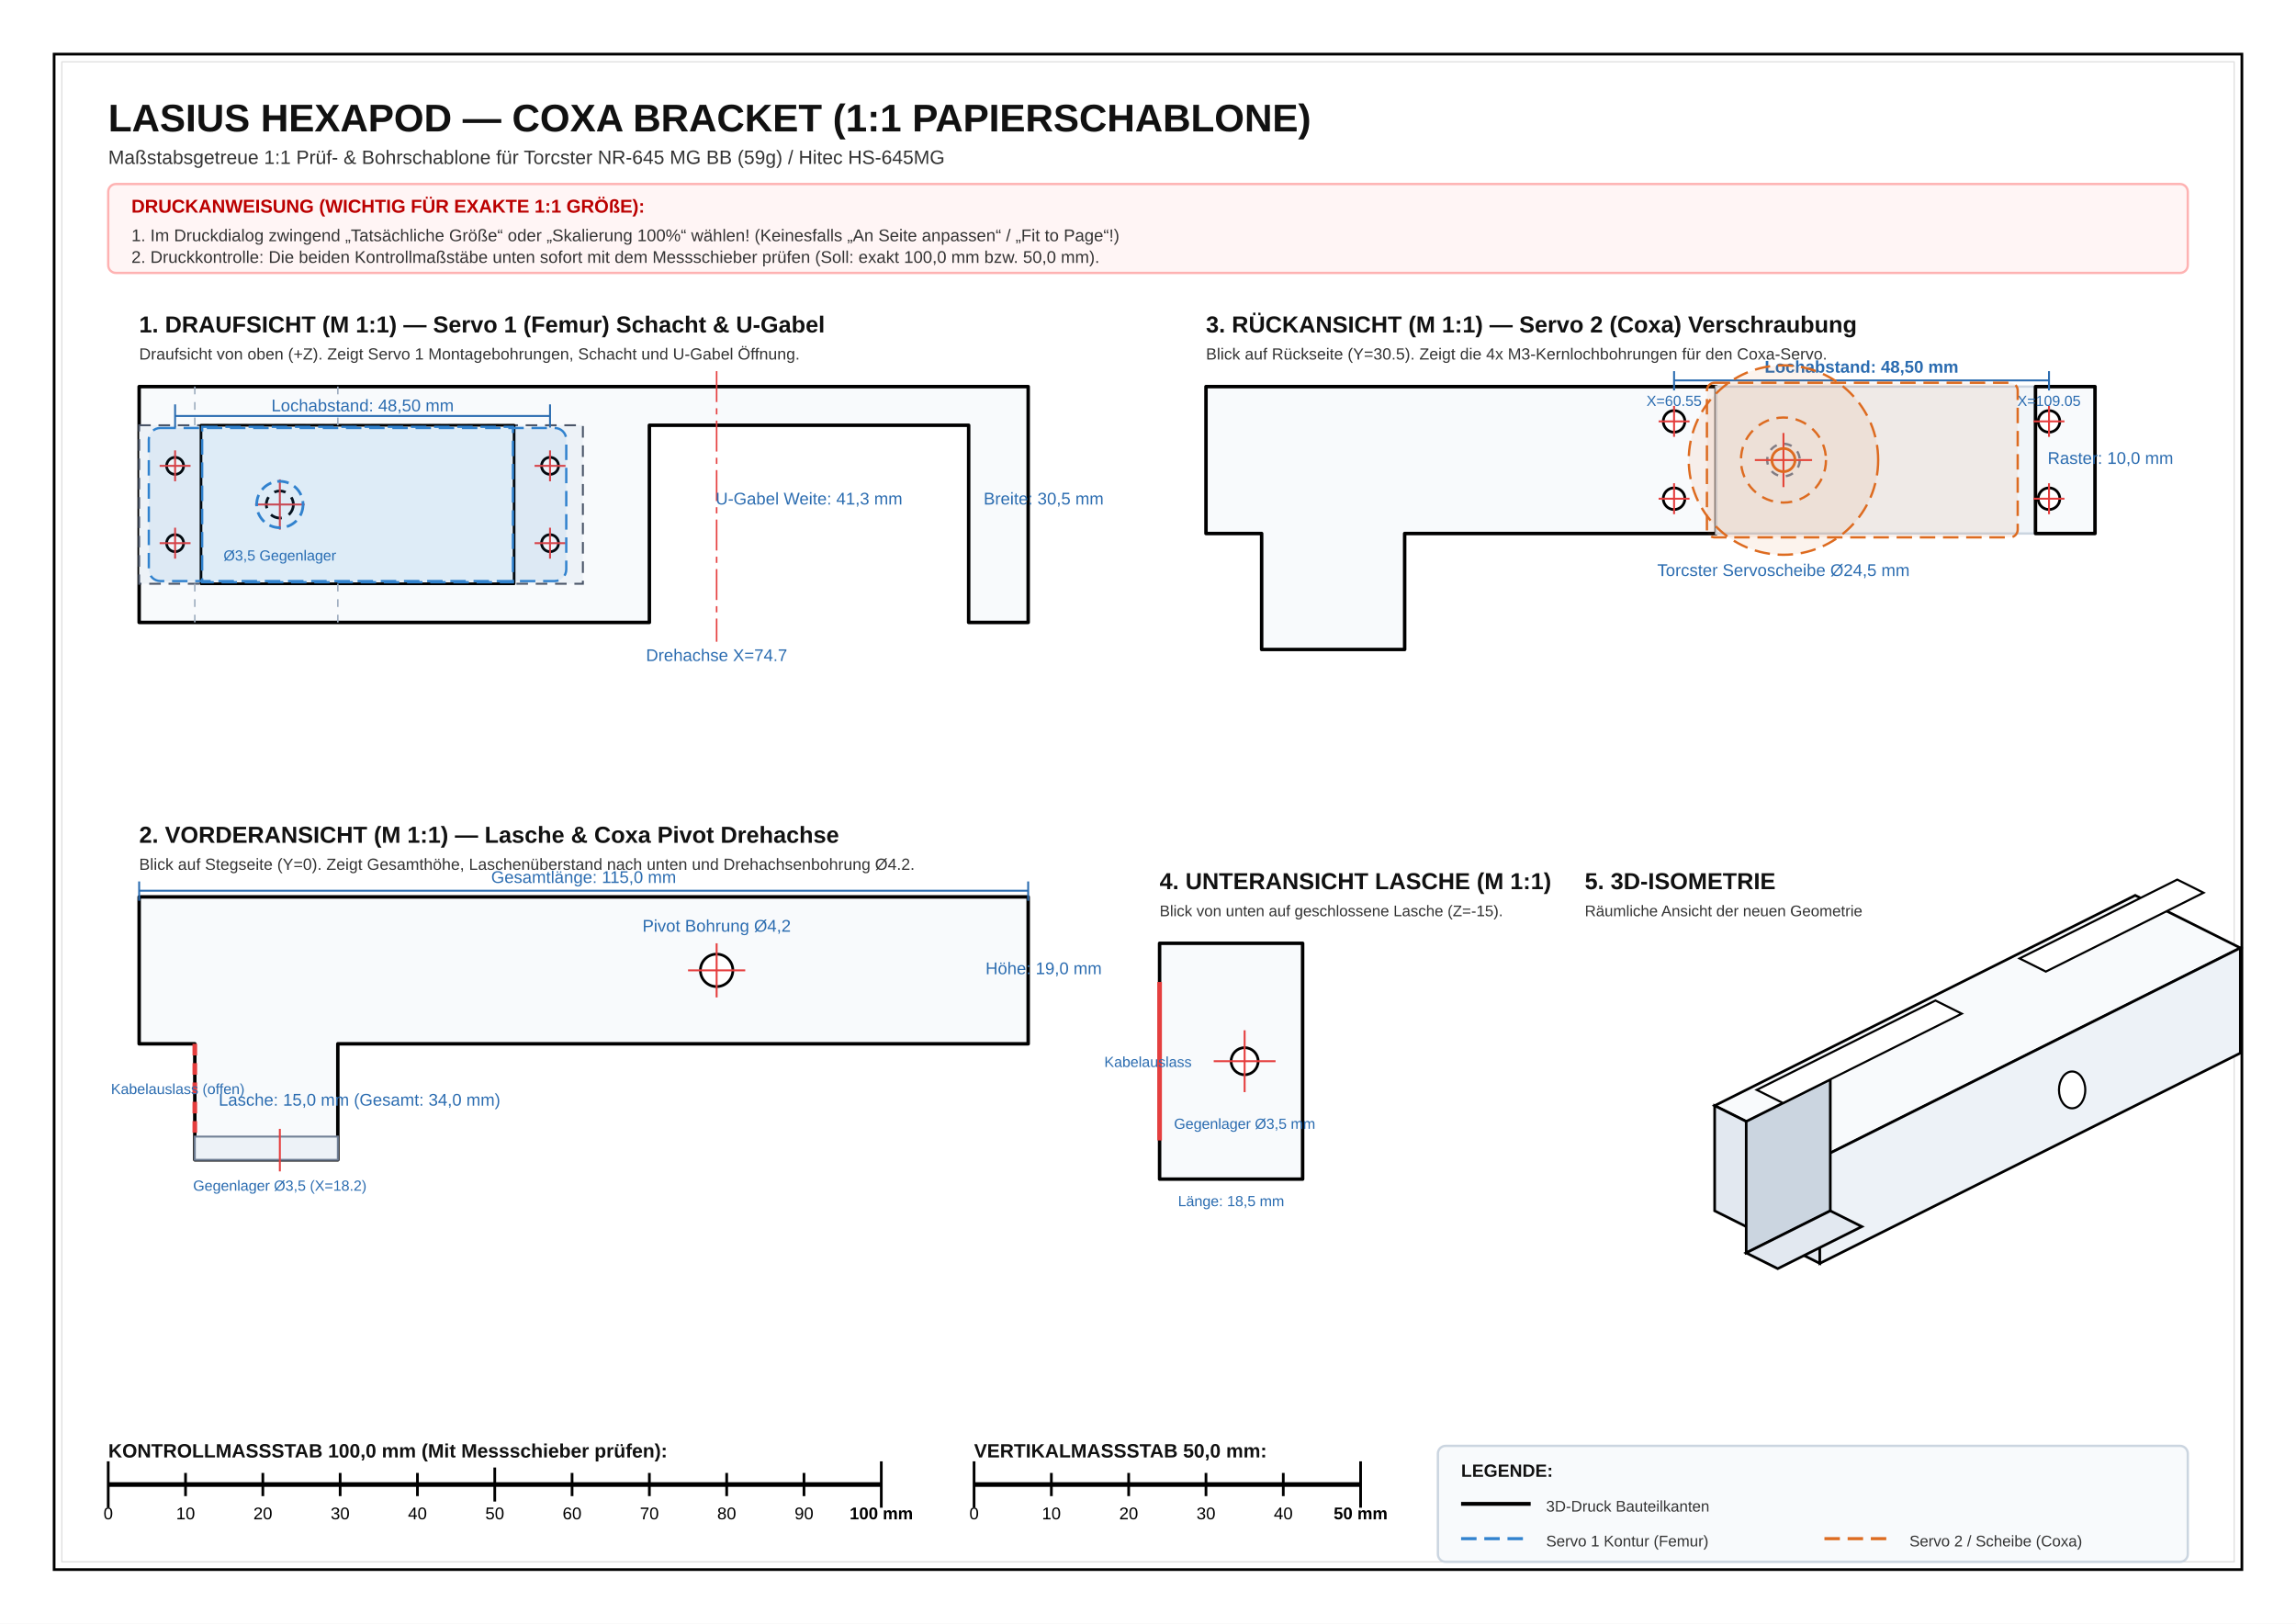
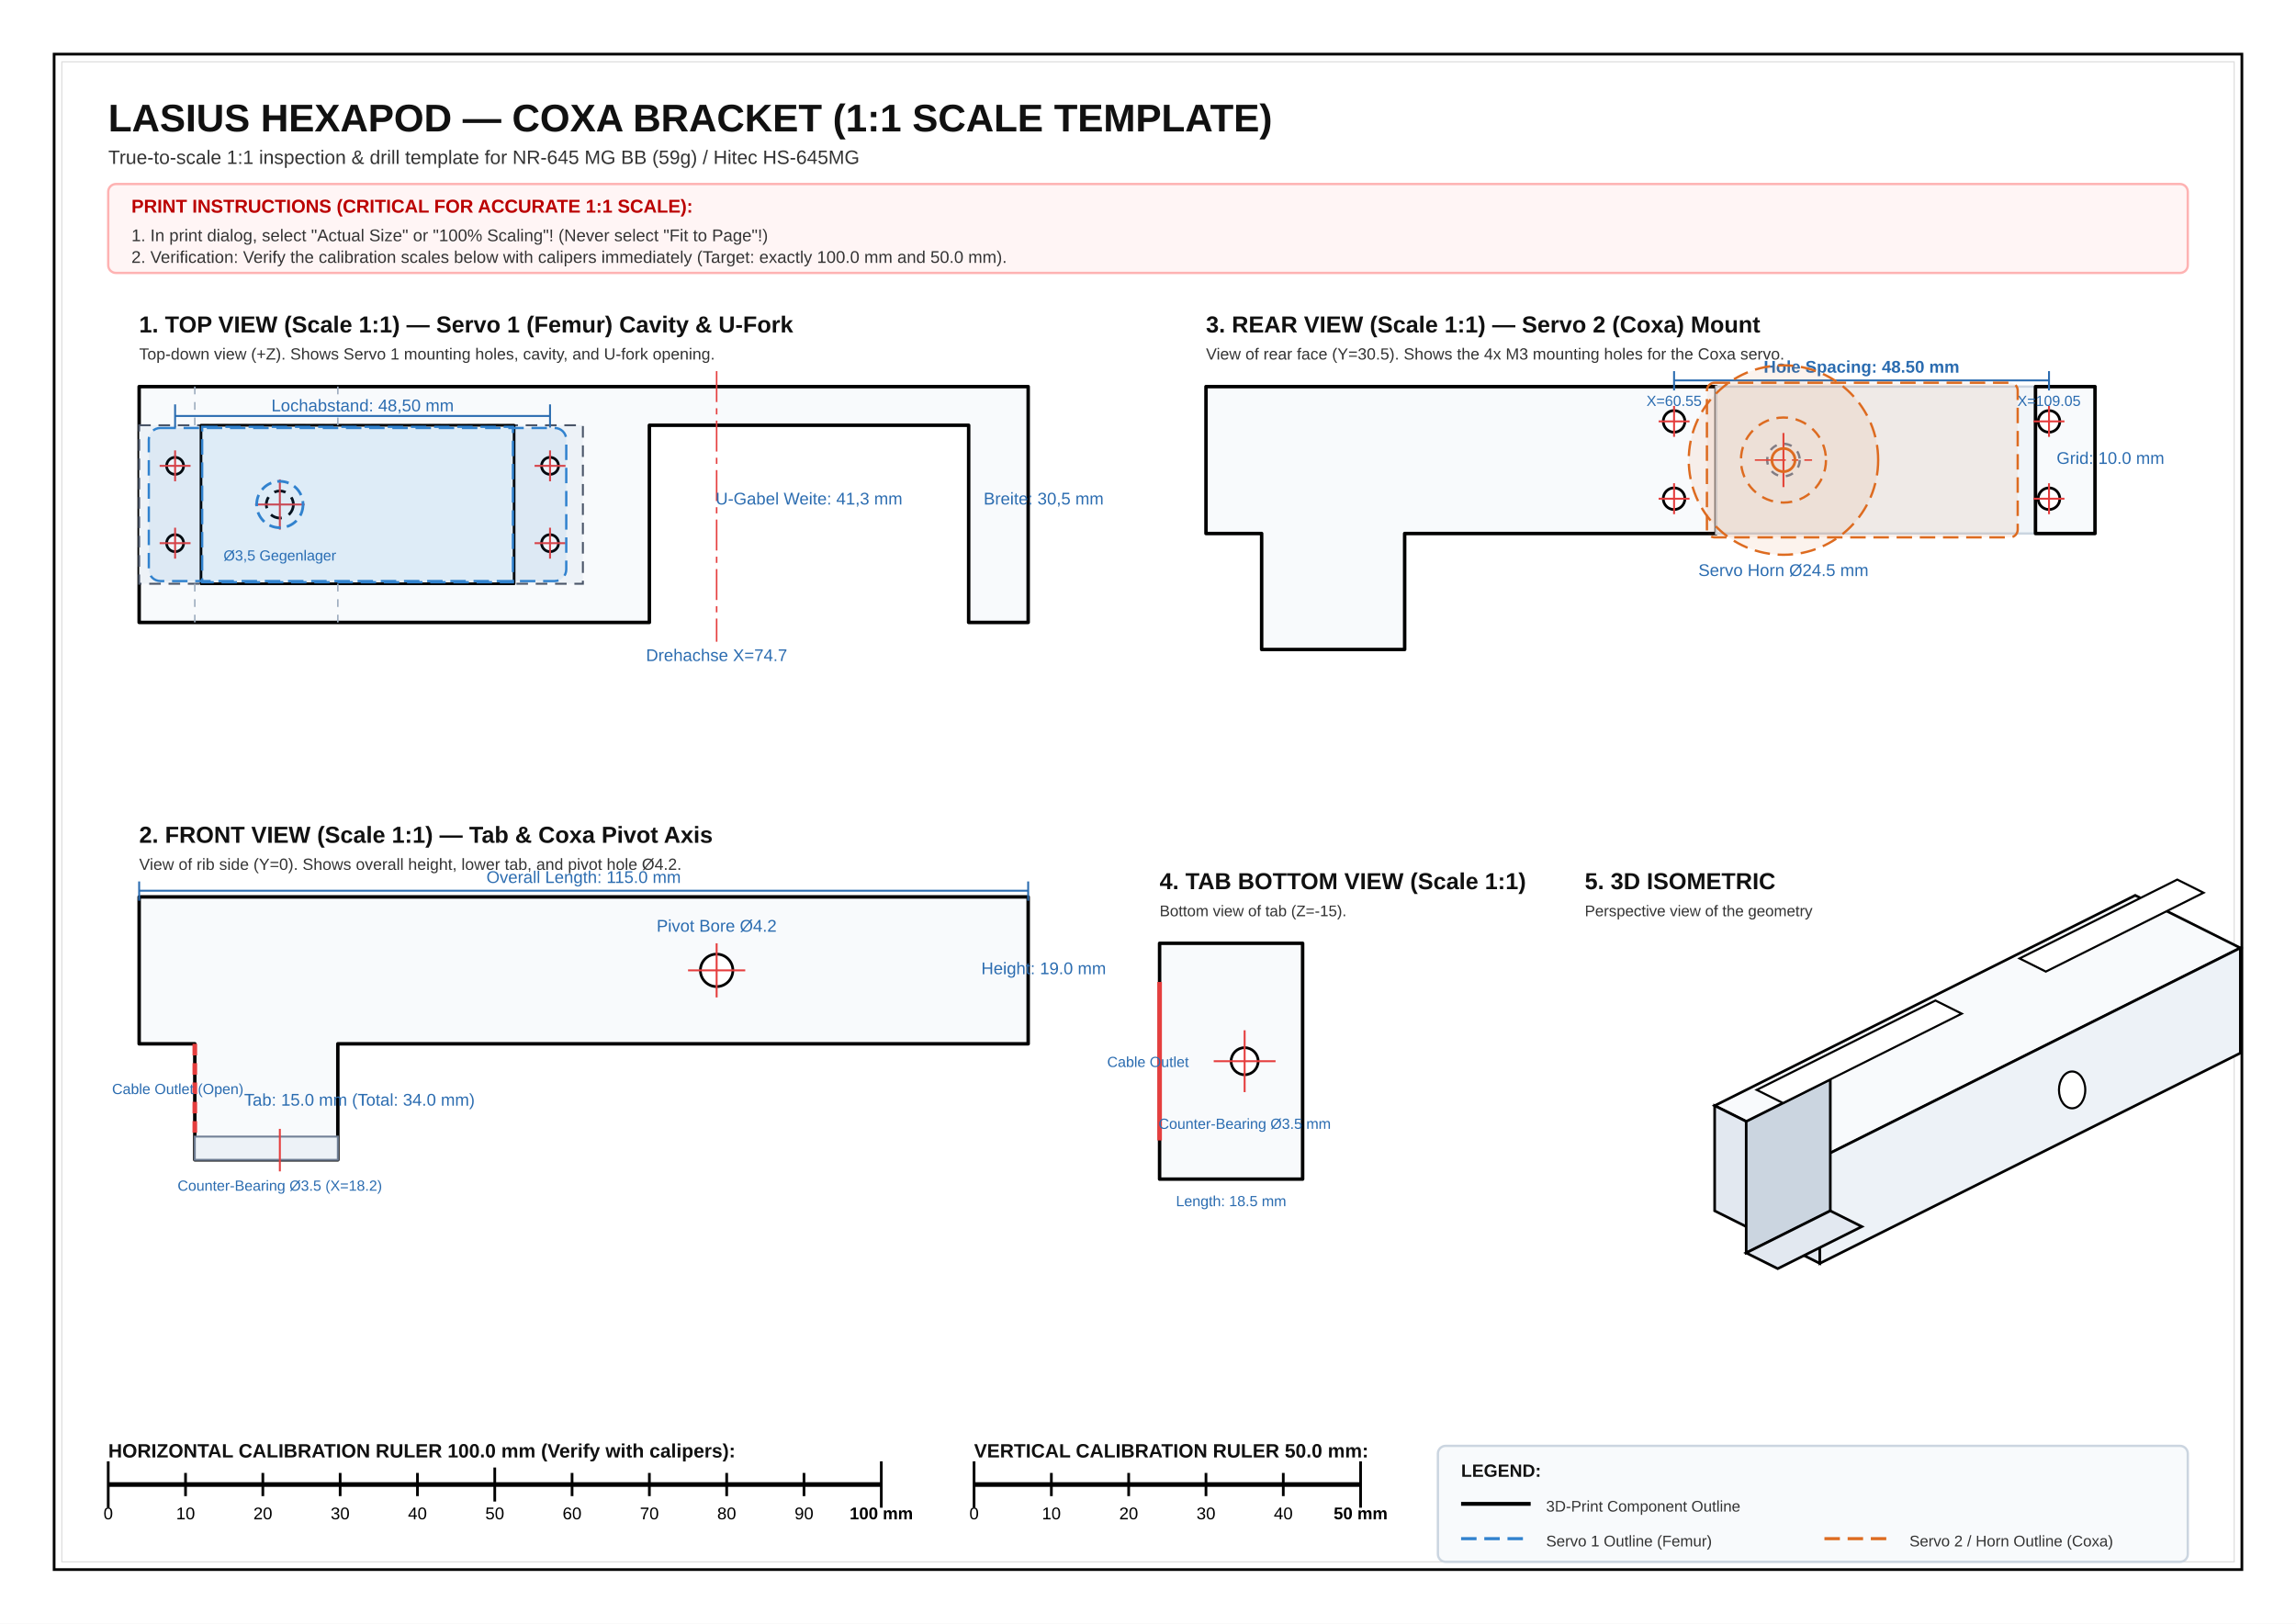
<svg xmlns="http://www.w3.org/2000/svg" width="297.0mm" height="210.0mm" viewBox="0 0 297.0 210.0">
  <defs>
    <style>
      .border { fill: none; stroke: #000; stroke-width: 0.35; }
      .title { font-family: 'Liberation Sans', Arial, sans-serif; font-weight: bold; fill: #111; }
      .subtitle { font-family: 'Liberation Sans', Arial, sans-serif; fill: #333; }
      .note { font-family: 'Liberation Sans', Arial, sans-serif; fill: #b00; font-weight: bold; }
      .part-solid { fill: #f8fafc; stroke: #000000; stroke-width: 0.45; stroke-linejoin: round; stroke-linecap: round; }
      .part-cutout { fill: #ffffff; stroke: #000000; stroke-width: 0.35; stroke-linejoin: round; }
      .part-recess { fill: #edf2f7; stroke: #4a5568; stroke-width: 0.25; stroke-dasharray: 1.5,1; }
      .centerline { stroke: #e53e3e; stroke-width: 0.2; stroke-dasharray: 4,0.8,0.8,0.8; }
      .crosshair { stroke: #e53e3e; stroke-width: 0.25; }
      .hole { fill: #ffffff; stroke: #000000; stroke-width: 0.35; }
      .dim-line { stroke: #2b6cb0; stroke-width: 0.25; }
      .dim-text { font-family: 'Liberation Sans', Arial, sans-serif; font-size: 2.2px; fill: #2b6cb0; text-anchor: middle; }
      .dim-text-sm { font-family: 'Liberation Sans', Arial, sans-serif; font-size: 1.9px; fill: #2b6cb0; text-anchor: middle; }
      .servo-overlay { fill: rgba(49, 130, 206, 0.08); stroke: #3182ce; stroke-width: 0.3; stroke-dasharray: 2,1; }
      .horn-overlay { fill: rgba(221, 107, 32, 0.08); stroke: #dd6b20; stroke-width: 0.3; stroke-dasharray: 2,1; }
      .ruler-tick { stroke: #000; stroke-width: 0.35; }
      .ruler-text { font-family: 'Liberation Sans', Arial, sans-serif; font-size: 2.2px; fill: #000; text-anchor: middle; }
    </style>
  </defs>
  <rect x="0" y="0" width="297.0" height="210.0" fill="#ffffff" />
  <rect x="7" y="7" width="283.0" height="196.0" class="border" />
  <rect x="8" y="8" width="281.0" height="194.0" fill="none" stroke="#ddd" stroke-width="0.15" />
  <g transform="translate(14, 17)">
-     <text x="0" y="0" class="title" font-size="5.0">LASIUS HEXAPOD — COXA BRACKET (1:1 PAPIERSCHABLONE)</text>
-     <text x="0" y="4.2" class="subtitle" font-size="2.5">Maßstabsgetreue 1:1 Prüf- &amp; Bohrschablone für Torcster NR-645 MG BB (59g) / Hitec HS-645MG</text>
+     <text x="0" y="0" class="title" font-size="5.0">LASIUS HEXAPOD — COXA BRACKET (1:1 SCALE TEMPLATE)</text>
+     <text x="0" y="4.2" class="subtitle" font-size="2.5">True-to-scale 1:1 inspection &amp; drill template for NR-645 MG BB (59g) / Hitec HS-645MG</text>
    <rect x="0" y="6.8" width="269" height="11.5" fill="#fff5f5" stroke="#feb2b2" stroke-width="0.3" rx="1" />
-     <text x="3" y="10.5" class="note" font-size="2.4">DRUCKANWEISUNG (WICHTIG FÜR EXAKTE 1:1 GRÖßE):</text>
-     <text x="3" y="14.2" class="subtitle" font-size="2.2">1. Im Druckdialog zwingend „Tatsächliche Größe“ oder „Skalierung 100%“ wählen! (Keinesfalls „An Seite anpassen“ / „Fit to Page“!)</text>
-     <text x="3" y="17.0" class="subtitle" font-size="2.2">2. Druckkontrolle: Die beiden Kontrollmaßstäbe unten sofort mit dem Messschieber prüfen (Soll: exakt 100,0 mm bzw. 50,0 mm).</text>
+     <text x="3" y="10.5" class="note" font-size="2.4">PRINT INSTRUCTIONS (CRITICAL FOR ACCURATE 1:1 SCALE):</text>
+     <text x="3" y="14.2" class="subtitle" font-size="2.2">1. In print dialog, select "Actual Size" or "100% Scaling"! (Never select "Fit to Page"!)</text>
+     <text x="3" y="17.0" class="subtitle" font-size="2.2">2. Verification: Verify the calibration scales below with calipers immediately (Target: exactly 100.0 mm and 50.0 mm).</text>
  </g>
  <g transform="translate(14, 192)">
-     <text x="0" y="-3.5" class="title" font-size="2.5">KONTROLLMASSSTAB 100,0 mm (Mit Messschieber prüfen):</text>
+     <text x="0" y="-3.5" class="title" font-size="2.5">HORIZONTAL CALIBRATION RULER 100.0 mm (Verify with calipers):</text>
    <line x1="0" y1="0" x2="100" y2="0" stroke="#000" stroke-width="0.6" />
    <line x1="0" y1="-3" x2="0" y2="3" class="ruler-tick" stroke-width="0.6" />
    <line x1="100" y1="-3" x2="100" y2="3" class="ruler-tick" stroke-width="0.6" />
    <line x1="10" y1="-1.5" x2="10" y2="1.5" class="ruler-tick" />
    <text x="10" y="4.5" class="ruler-text">10</text>
    <line x1="20" y1="-1.5" x2="20" y2="1.5" class="ruler-tick" />
    <text x="20" y="4.5" class="ruler-text">20</text>
    <line x1="30" y1="-1.5" x2="30" y2="1.5" class="ruler-tick" />
    <text x="30" y="4.5" class="ruler-text">30</text>
    <line x1="40" y1="-1.5" x2="40" y2="1.5" class="ruler-tick" />
    <text x="40" y="4.5" class="ruler-text">40</text>
    <line x1="50" y1="-2.2" x2="50" y2="2.2" class="ruler-tick" />
    <text x="50" y="4.5" class="ruler-text">50</text>
    <line x1="60" y1="-1.5" x2="60" y2="1.5" class="ruler-tick" />
    <text x="60" y="4.5" class="ruler-text">60</text>
    <line x1="70" y1="-1.5" x2="70" y2="1.5" class="ruler-tick" />
    <text x="70" y="4.5" class="ruler-text">70</text>
    <line x1="80" y1="-1.5" x2="80" y2="1.5" class="ruler-tick" />
    <text x="80" y="4.5" class="ruler-text">80</text>
    <line x1="90" y1="-1.5" x2="90" y2="1.5" class="ruler-tick" />
    <text x="90" y="4.5" class="ruler-text">90</text>
    <text x="0" y="4.5" class="ruler-text">0</text>
    <text x="100" y="4.5" class="ruler-text" font-weight="bold">100 mm</text>
  </g>
  <g transform="translate(126, 192)">
-     <text x="0" y="-3.5" class="title" font-size="2.5">VERTIKALMASSSTAB 50,0 mm:</text>
+     <text x="0" y="-3.5" class="title" font-size="2.5">VERTICAL CALIBRATION RULER 50.0 mm:</text>
    <line x1="0" y1="0" x2="50" y2="0" stroke="#000" stroke-width="0.6" />
    <line x1="0" y1="-3" x2="0" y2="3" class="ruler-tick" stroke-width="0.6" />
    <line x1="50" y1="-3" x2="50" y2="3" class="ruler-tick" stroke-width="0.6" />
    <line x1="10" y1="-1.5" x2="10" y2="1.5" class="ruler-tick" />
    <text x="10" y="4.5" class="ruler-text">10</text>
    <line x1="20" y1="-1.5" x2="20" y2="1.5" class="ruler-tick" />
    <text x="20" y="4.5" class="ruler-text">20</text>
    <line x1="30" y1="-1.5" x2="30" y2="1.5" class="ruler-tick" />
    <text x="30" y="4.5" class="ruler-text">30</text>
    <line x1="40" y1="-1.5" x2="40" y2="1.5" class="ruler-tick" />
    <text x="40" y="4.5" class="ruler-text">40</text>
    <text x="0" y="4.5" class="ruler-text">0</text>
    <text x="50" y="4.5" class="ruler-text" font-weight="bold">50 mm</text>
  </g>
  <g transform="translate(186, 187)">
    <rect x="0" y="0" width="97" height="15" fill="#f8fafc" stroke="#cbd5e0" stroke-width="0.3" rx="1" />
-     <text x="3" y="4" class="title" font-size="2.3">LEGENDE:</text>
+     <text x="3" y="4" class="title" font-size="2.3">LEGEND:</text>
    <line x1="3" y1="7.5" x2="12" y2="7.5" stroke="#000" stroke-width="0.5" />
-     <text x="14" y="8.5" class="subtitle" font-size="2.0">3D-Druck Bauteilkanten</text>
+     <text x="14" y="8.5" class="subtitle" font-size="2.0">3D-Print Component Outline</text>
    <line x1="3" y1="12" x2="12" y2="12" stroke="#3182ce" stroke-width="0.4" stroke-dasharray="2,1" />
-     <text x="14" y="13" class="subtitle" font-size="2.0" fill="#2b6cb0">Servo 1 Kontur (Femur)</text>
+     <text x="14" y="13" class="subtitle" font-size="2.0" fill="#2b6cb0">Servo 1 Outline (Femur)</text>
    <line x1="50" y1="12" x2="59" y2="12" stroke="#dd6b20" stroke-width="0.4" stroke-dasharray="2,1" />
-     <text x="61" y="13" class="subtitle" font-size="2.0" fill="#c05621">Servo 2 / Scheibe (Coxa)</text>
+     <text x="61" y="13" class="subtitle" font-size="2.0" fill="#c05621">Servo 2 / Horn Outline (Coxa)</text>
  </g>
  <g transform="translate(18.0, 50.0)">
-     <text x="0" y="-7" class="title" font-size="3.0">1. DRAUFSICHT (M 1:1) — Servo 1 (Femur) Schacht &amp; U-Gabel</text>
-     <text x="0" y="-3.5" class="subtitle" font-size="2.1">Draufsicht von oben (+Z). Zeigt Servo 1 Montagebohrungen, Schacht und U-Gabel Öffnung.</text>
+     <text x="0" y="-7" class="title" font-size="3.0">1. TOP VIEW (Scale 1:1) — Servo 1 (Femur) Cavity &amp; U-Fork</text>
+     <text x="0" y="-3.5" class="subtitle" font-size="2.1">Top-down view (+Z). Shows Servo 1 mounting holes, cavity, and U-fork opening.</text>
    <path d="M 0,0 L 115,0 L 115,30.5 L 107.3,30.5 L 107.3,5.0 L 66.0,5.0 L 66.0,30.5 L 0,30.5 Z" class="part-solid" />
    <rect x="0" y="5.0" width="57.4" height="20.5" class="part-recess" />
    <rect x="8.0" y="5.0" width="40.5" height="20.5" class="part-cutout" />
    <line x1="7.2" y1="0" x2="7.2" y2="5.0" stroke="#a0aec0" stroke-width="0.2" stroke-dasharray="1,1" />
    <line x1="25.7" y1="0" x2="25.7" y2="5.0" stroke="#a0aec0" stroke-width="0.2" stroke-dasharray="1,1" />
    <line x1="7.2" y1="25.5" x2="7.2" y2="30.5" stroke="#a0aec0" stroke-width="0.2" stroke-dasharray="1,1" />
    <line x1="25.7" y1="25.5" x2="25.7" y2="30.5" stroke="#a0aec0" stroke-width="0.2" stroke-dasharray="1,1" />
    <line x1="74.7" y1="-2" x2="74.7" y2="33.0" class="centerline" />
    <text x="74.7" y="35.5" class="dim-text" font-size="2.0">Drehachse X=74.7</text>
    <circle cx="4.65" cy="10.25" r="1.1" class="hole" />
    <line x1="2.65" y1="10.25" x2="6.65" y2="10.25" class="crosshair" />
    <line x1="4.65" y1="8.25" x2="4.65" y2="12.25" class="crosshair" />
    <circle cx="4.65" cy="20.25" r="1.1" class="hole" />
    <line x1="2.65" y1="20.25" x2="6.65" y2="20.25" class="crosshair" />
    <line x1="4.65" y1="18.25" x2="4.65" y2="22.25" class="crosshair" />
    <circle cx="53.15" cy="10.25" r="1.1" class="hole" />
    <line x1="51.15" y1="10.25" x2="55.15" y2="10.25" class="crosshair" />
    <line x1="53.15" y1="8.25" x2="53.15" y2="12.25" class="crosshair" />
    <circle cx="53.15" cy="20.25" r="1.1" class="hole" />
    <line x1="51.15" y1="20.25" x2="55.15" y2="20.25" class="crosshair" />
    <line x1="53.15" y1="18.25" x2="53.15" y2="22.25" class="crosshair" />
    <circle cx="18.2" cy="15.25" r="1.75" class="hole" stroke-dasharray="1.5,1" />
    <line x1="15.0" y1="15.25" x2="21.4" y2="15.25" class="crosshair" />
    <line x1="18.2" y1="12.0" x2="18.2" y2="18.5" class="crosshair" />
    <text x="18.2" y="22.5" class="dim-text-sm">Ø3,5 Gegenlager</text>
    <rect x="8.15" y="5.2" width="40.2" height="20.1" class="servo-overlay" />
    <rect x="1.25" y="5.35" width="54.0" height="19.8" class="servo-overlay" rx="1.5" />
    <circle cx="18.2" cy="15.25" r="3.0" fill="none" stroke="#3182ce" stroke-width="0.35" stroke-dasharray="1.5,0.8" />
    <text x="28.9" y="3.2" class="dim-text">Lochabstand: 48,50 mm</text>
    <line x1="4.65" y1="3.8" x2="53.15" y2="3.8" class="dim-line" />
    <line x1="4.65" y1="2.3" x2="4.65" y2="5.3" class="dim-line" />
    <line x1="53.15" y1="2.3" x2="53.15" y2="5.3" class="dim-line" />
    <text x="117" y="15.25" class="dim-text" text-anchor="start">Breite: 30,5 mm</text>
    <text x="86.65" y="15.25" class="dim-text">U-Gabel Weite: 41,3 mm</text>
  </g>
  <g transform="translate(18.0, 116.0)">
-     <text x="0" y="-7" class="title" font-size="3.0">2. VORDERANSICHT (M 1:1) — Lasche &amp; Coxa Pivot Drehachse</text>
-     <text x="0" y="-3.5" class="subtitle" font-size="2.1">Blick auf Stegseite (Y=0). Zeigt Gesamthöhe, Laschenüberstand nach unten und Drehachsenbohrung Ø4.2.</text>
+     <text x="0" y="-7" class="title" font-size="3.0">2. FRONT VIEW (Scale 1:1) — Tab &amp; Coxa Pivot Axis</text>
+     <text x="0" y="-3.5" class="subtitle" font-size="2.1">View of rib side (Y=0). Shows overall height, lower tab, and pivot hole Ø4.2.</text>
    <path d="M 0,0 L 115,0 L 115,19.0 L 25.7,19.0 L 25.7,34.0 L 7.2,34.0 L 7.2,19.0 L 0,19.0 Z" class="part-solid" />
    <rect x="7.2" y="31.0" width="18.5" height="3.0" fill="#edf2f7" stroke="#718096" stroke-width="0.25" />
    <line x1="7.2" y1="19.0" x2="7.2" y2="31.0" stroke="#e53e3e" stroke-width="0.6" stroke-dasharray="1.5,1" />
-     <text x="5.0" y="25.5" class="dim-text-sm" text-anchor="end" fill="#e53e3e">Kabelauslass (offen)</text>
+     <text x="5.0" y="25.5" class="dim-text-sm" text-anchor="end" fill="#e53e3e">Cable Outlet (Open)</text>
    <circle cx="74.70" cy="9.5" r="2.1" class="hole" />
    <line x1="71.0" y1="9.5" x2="78.4" y2="9.5" class="crosshair" />
    <line x1="74.70" y1="6.0" x2="74.70" y2="13.0" class="crosshair" />
-     <text x="74.70" y="4.5" class="dim-text">Pivot Bohrung Ø4,2</text>
+     <text x="74.70" y="4.5" class="dim-text">Pivot Bore Ø4.2</text>
    <line x1="18.2" y1="30.0" x2="18.2" y2="35.5" class="crosshair" />
-     <text x="18.2" y="38.0" class="dim-text-sm">Gegenlager Ø3,5 (X=18.2)</text>
-     <text x="57.5" y="-1.8" class="dim-text">Gesamtlänge: 115,0 mm</text>
+     <text x="18.2" y="38.0" class="dim-text-sm">Counter-Bearing Ø3.5 (X=18.2)</text>
+     <text x="57.5" y="-1.8" class="dim-text">Overall Length: 115.0 mm</text>
    <line x1="0" y1="-0.8" x2="115" y2="-0.8" class="dim-line" />
    <line x1="0" y1="-2.0" x2="0" y2="0.5" class="dim-line" />
    <line x1="115" y1="-2.0" x2="115" y2="0.5" class="dim-line" />
-     <text x="117" y="10.0" class="dim-text" text-anchor="start">Höhe: 19,0 mm</text>
-     <text x="28.5" y="27.0" class="dim-text" text-anchor="start">Lasche: 15,0 mm (Gesamt: 34,0 mm)</text>
+     <text x="117" y="10.0" class="dim-text" text-anchor="start">Height: 19.0 mm</text>
+     <text x="28.5" y="27.0" class="dim-text" text-anchor="start">Tab: 15.0 mm (Total: 34.0 mm)</text>
  </g>
  <g transform="translate(156.0, 50.0)">
-     <text x="0" y="-7" class="title" font-size="3.0">3. RÜCKANSICHT (M 1:1) — Servo 2 (Coxa) Verschraubung</text>
-     <text x="0" y="-3.5" class="subtitle" font-size="2.1">Blick auf Rückseite (Y=30.5). Zeigt die 4x M3-Kernlochbohrungen für den Coxa-Servo.</text>
+     <text x="0" y="-7" class="title" font-size="3.0">3. REAR VIEW (Scale 1:1) — Servo 2 (Coxa) Mount</text>
+     <text x="0" y="-3.5" class="subtitle" font-size="2.1">View of rear face (Y=30.5). Shows the 4x M3 mounting holes for the Coxa servo.</text>
    <path d="M 0,0 L 66.0,0 L 66.0,19.0 L 25.7,19.0 L 25.7,34.0 L 7.2,34.0 L 7.2,19.0 L 0,19.0 Z" class="part-solid" />
    <rect x="66.0" y="0" width="41.3" height="19.0" fill="#f1f5f9" stroke="#cbd5e0" stroke-width="0.3" />
    <rect x="107.3" y="0" width="7.7" height="19.0" class="part-solid" />
    <circle cx="74.70" cy="9.5" r="2.1" fill="none" stroke="#718096" stroke-width="0.3" stroke-dasharray="1,1" />
-     <line x1="71.0" y1="9.5" x2="78.4" y2="9.5" class="crosshair" />
+     <line x1="71.0" y1="9.5" x2="78.4" y2="9.5" class="centerline" />
    <line x1="74.70" y1="6.0" x2="74.70" y2="13.0" class="crosshair" />
    <circle cx="60.55" cy="4.5" r="1.4" class="hole" />
    <line x1="58.55" y1="4.5" x2="62.55" y2="4.5" class="crosshair" />
    <line x1="60.55" y1="2.5" x2="60.55" y2="6.5" class="crosshair" />
    <circle cx="60.55" cy="14.5" r="1.4" class="hole" />
    <line x1="58.55" y1="14.5" x2="62.55" y2="14.5" class="crosshair" />
    <line x1="60.55" y1="12.5" x2="60.55" y2="16.5" class="crosshair" />
    <circle cx="109.05" cy="4.5" r="1.4" class="hole" />
    <line x1="107.05" y1="4.5" x2="111.05" y2="4.5" class="crosshair" />
    <line x1="109.05" y1="2.5" x2="109.05" y2="6.5" class="crosshair" />
    <circle cx="109.05" cy="14.5" r="1.4" class="hole" />
    <line x1="107.05" y1="14.5" x2="111.05" y2="14.5" class="crosshair" />
    <line x1="109.05" y1="12.5" x2="109.05" y2="16.5" class="crosshair" />
    <text x="60.55" y="2.5" class="dim-text-sm">X=60.55</text>
    <text x="109.05" y="2.5" class="dim-text-sm">X=109.05</text>
-     <text x="84.8" y="-1.8" class="dim-text" font-weight="bold">Lochabstand: 48,50 mm</text>
+     <text x="84.8" y="-1.8" class="dim-text" font-weight="bold">Hole Spacing: 48.50 mm</text>
    <line x1="60.55" y1="-0.8" x2="109.05" y2="-0.8" class="dim-line" />
    <line x1="60.55" y1="-2.0" x2="60.55" y2="0.5" class="dim-line" />
    <line x1="109.05" y1="-2.0" x2="109.05" y2="0.5" class="dim-line" />
-     <text x="117.0" y="10.0" class="dim-text" text-anchor="start">Raster: 10,0 mm</text>
+     <text x="117.0" y="10.0" class="dim-text" text-anchor="start">Grid: 10.0 mm</text>
    <rect x="64.8" y="-0.5" width="40.2" height="20.0" class="horn-overlay" rx="1" />
    <circle cx="74.70" cy="9.5" r="12.25" class="horn-overlay" />
    <circle cx="74.70" cy="9.5" r="5.5" fill="none" stroke="#dd6b20" stroke-width="0.3" stroke-dasharray="1.5,1" />
    <circle cx="74.70" cy="9.5" r="1.5" fill="none" stroke="#dd6b20" stroke-width="0.35" />
-     <text x="74.70" y="24.5" class="dim-text" fill="#c05621">Torcster Servoscheibe Ø24,5 mm</text>
+     <text x="74.70" y="24.5" class="dim-text" fill="#c05621">Servo Horn Ø24.5 mm</text>
  </g>
  <g transform="translate(150.0, 122.0)">
-     <text x="0" y="-7" class="title" font-size="3.0">4. UNTERANSICHT LASCHE (M 1:1)</text>
-     <text x="0" y="-3.5" class="subtitle" font-size="2.0">Blick von unten auf geschlossene Lasche (Z=-15).</text>
+     <text x="0" y="-7" class="title" font-size="3.0">4. TAB BOTTOM VIEW (Scale 1:1)</text>
+     <text x="0" y="-3.5" class="subtitle" font-size="2.0">Bottom view of tab (Z=-15).</text>
    <rect x="0" y="0" width="18.5" height="30.5" class="part-solid" />
    <line x1="0" y1="5.0" x2="0" y2="25.5" stroke="#e53e3e" stroke-width="0.6" />
-     <text x="-1.5" y="16.0" class="dim-text-sm" text-anchor="end" fill="#e53e3e">Kabelauslass</text>
+     <text x="-1.5" y="16.0" class="dim-text-sm" text-anchor="end" fill="#e53e3e">Cable Outlet</text>
    <circle cx="11.0" cy="15.25" r="1.75" class="hole" />
    <line x1="7.0" y1="15.25" x2="15.0" y2="15.25" class="crosshair" />
    <line x1="11.0" y1="11.25" x2="11.0" y2="19.25" class="crosshair" />
-     <text x="11.0" y="24.0" class="dim-text-sm">Gegenlager Ø3,5 mm</text>
-     <text x="9.25" y="34.0" class="dim-text-sm">Länge: 18,5 mm</text>
+     <text x="11.0" y="24.0" class="dim-text-sm">Counter-Bearing Ø3.5 mm</text>
+     <text x="9.25" y="34.0" class="dim-text-sm">Length: 18.5 mm</text>
  </g>
  <g transform="translate(205.0, 122.0)">
-     <text x="0" y="-7" class="title" font-size="3.0">5. 3D-ISOMETRIE</text>
-     <text x="0" y="-3.5" class="subtitle" font-size="2.0">Räumliche Ansicht der neuen Geometrie</text>
+     <text x="0" y="-7" class="title" font-size="3.0">5. 3D ISOMETRIC</text>
+     <text x="0" y="-3.5" class="subtitle" font-size="2.0">Perspective view of the geometry</text>
    <g transform="translate(10, 4) scale(0.68)">
      <polygon points="10,25 90,-15 110,-5 30,35" fill="#f8fafc" stroke="#000" stroke-width="0.5" />
      <polygon points="10,25 30,35 30,55 10,45" fill="#e2e8f0" stroke="#000" stroke-width="0.5" />
      <polygon points="30,35 110,-5 110,15 30,55" fill="#edf2f7" stroke="#000" stroke-width="0.5" />
      <polygon points="16,28 32,20 32,45 16,53" fill="#cbd5e0" stroke="#000" stroke-width="0.5" />
      <polygon points="16,53 32,45 38,48 22,56" fill="#e2e8f0" stroke="#000" stroke-width="0.5" />
      <polygon points="18,22 52,5 57,7.5 23,24.5" fill="#ffffff" stroke="#000" stroke-width="0.4" />
      <polygon points="68,-3 98,-18 103,-15.5 73,-0.5" fill="#ffffff" stroke="#000" stroke-width="0.4" />
      <ellipse cx="78" cy="22" rx="2.5" ry="3.5" fill="#ffffff" stroke="#000" stroke-width="0.4" />
    </g>
  </g>
</svg>
